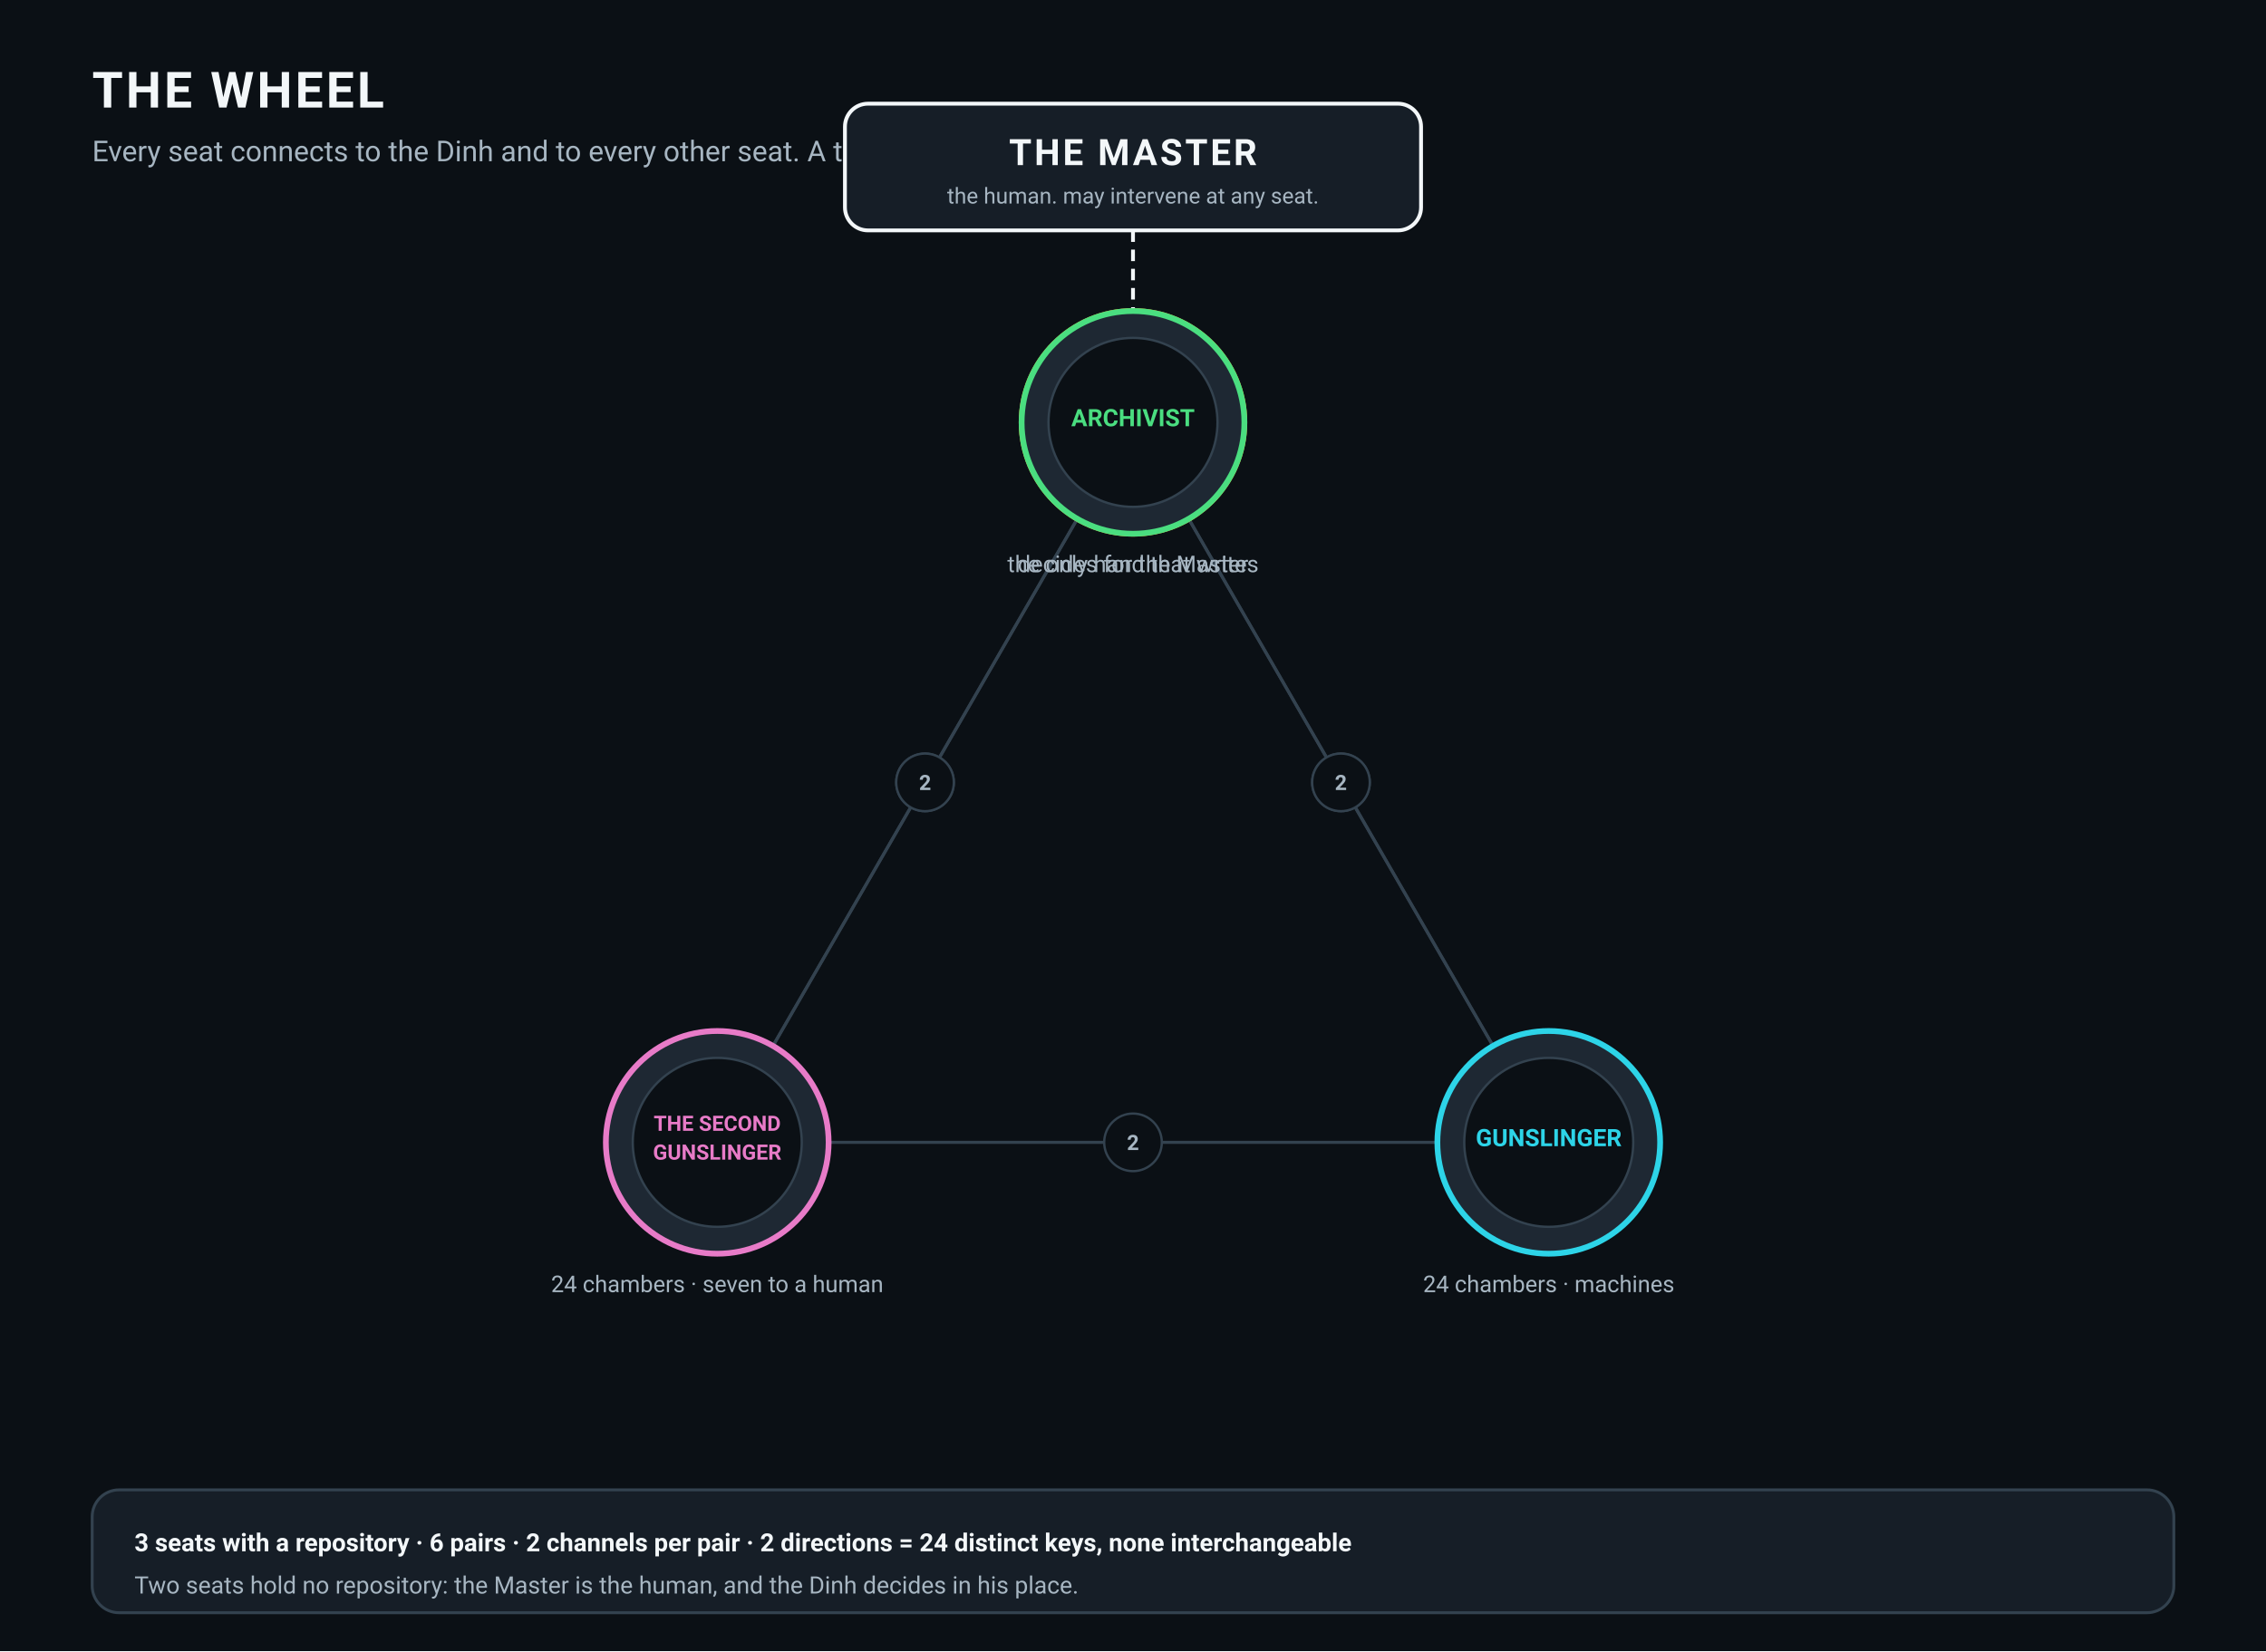
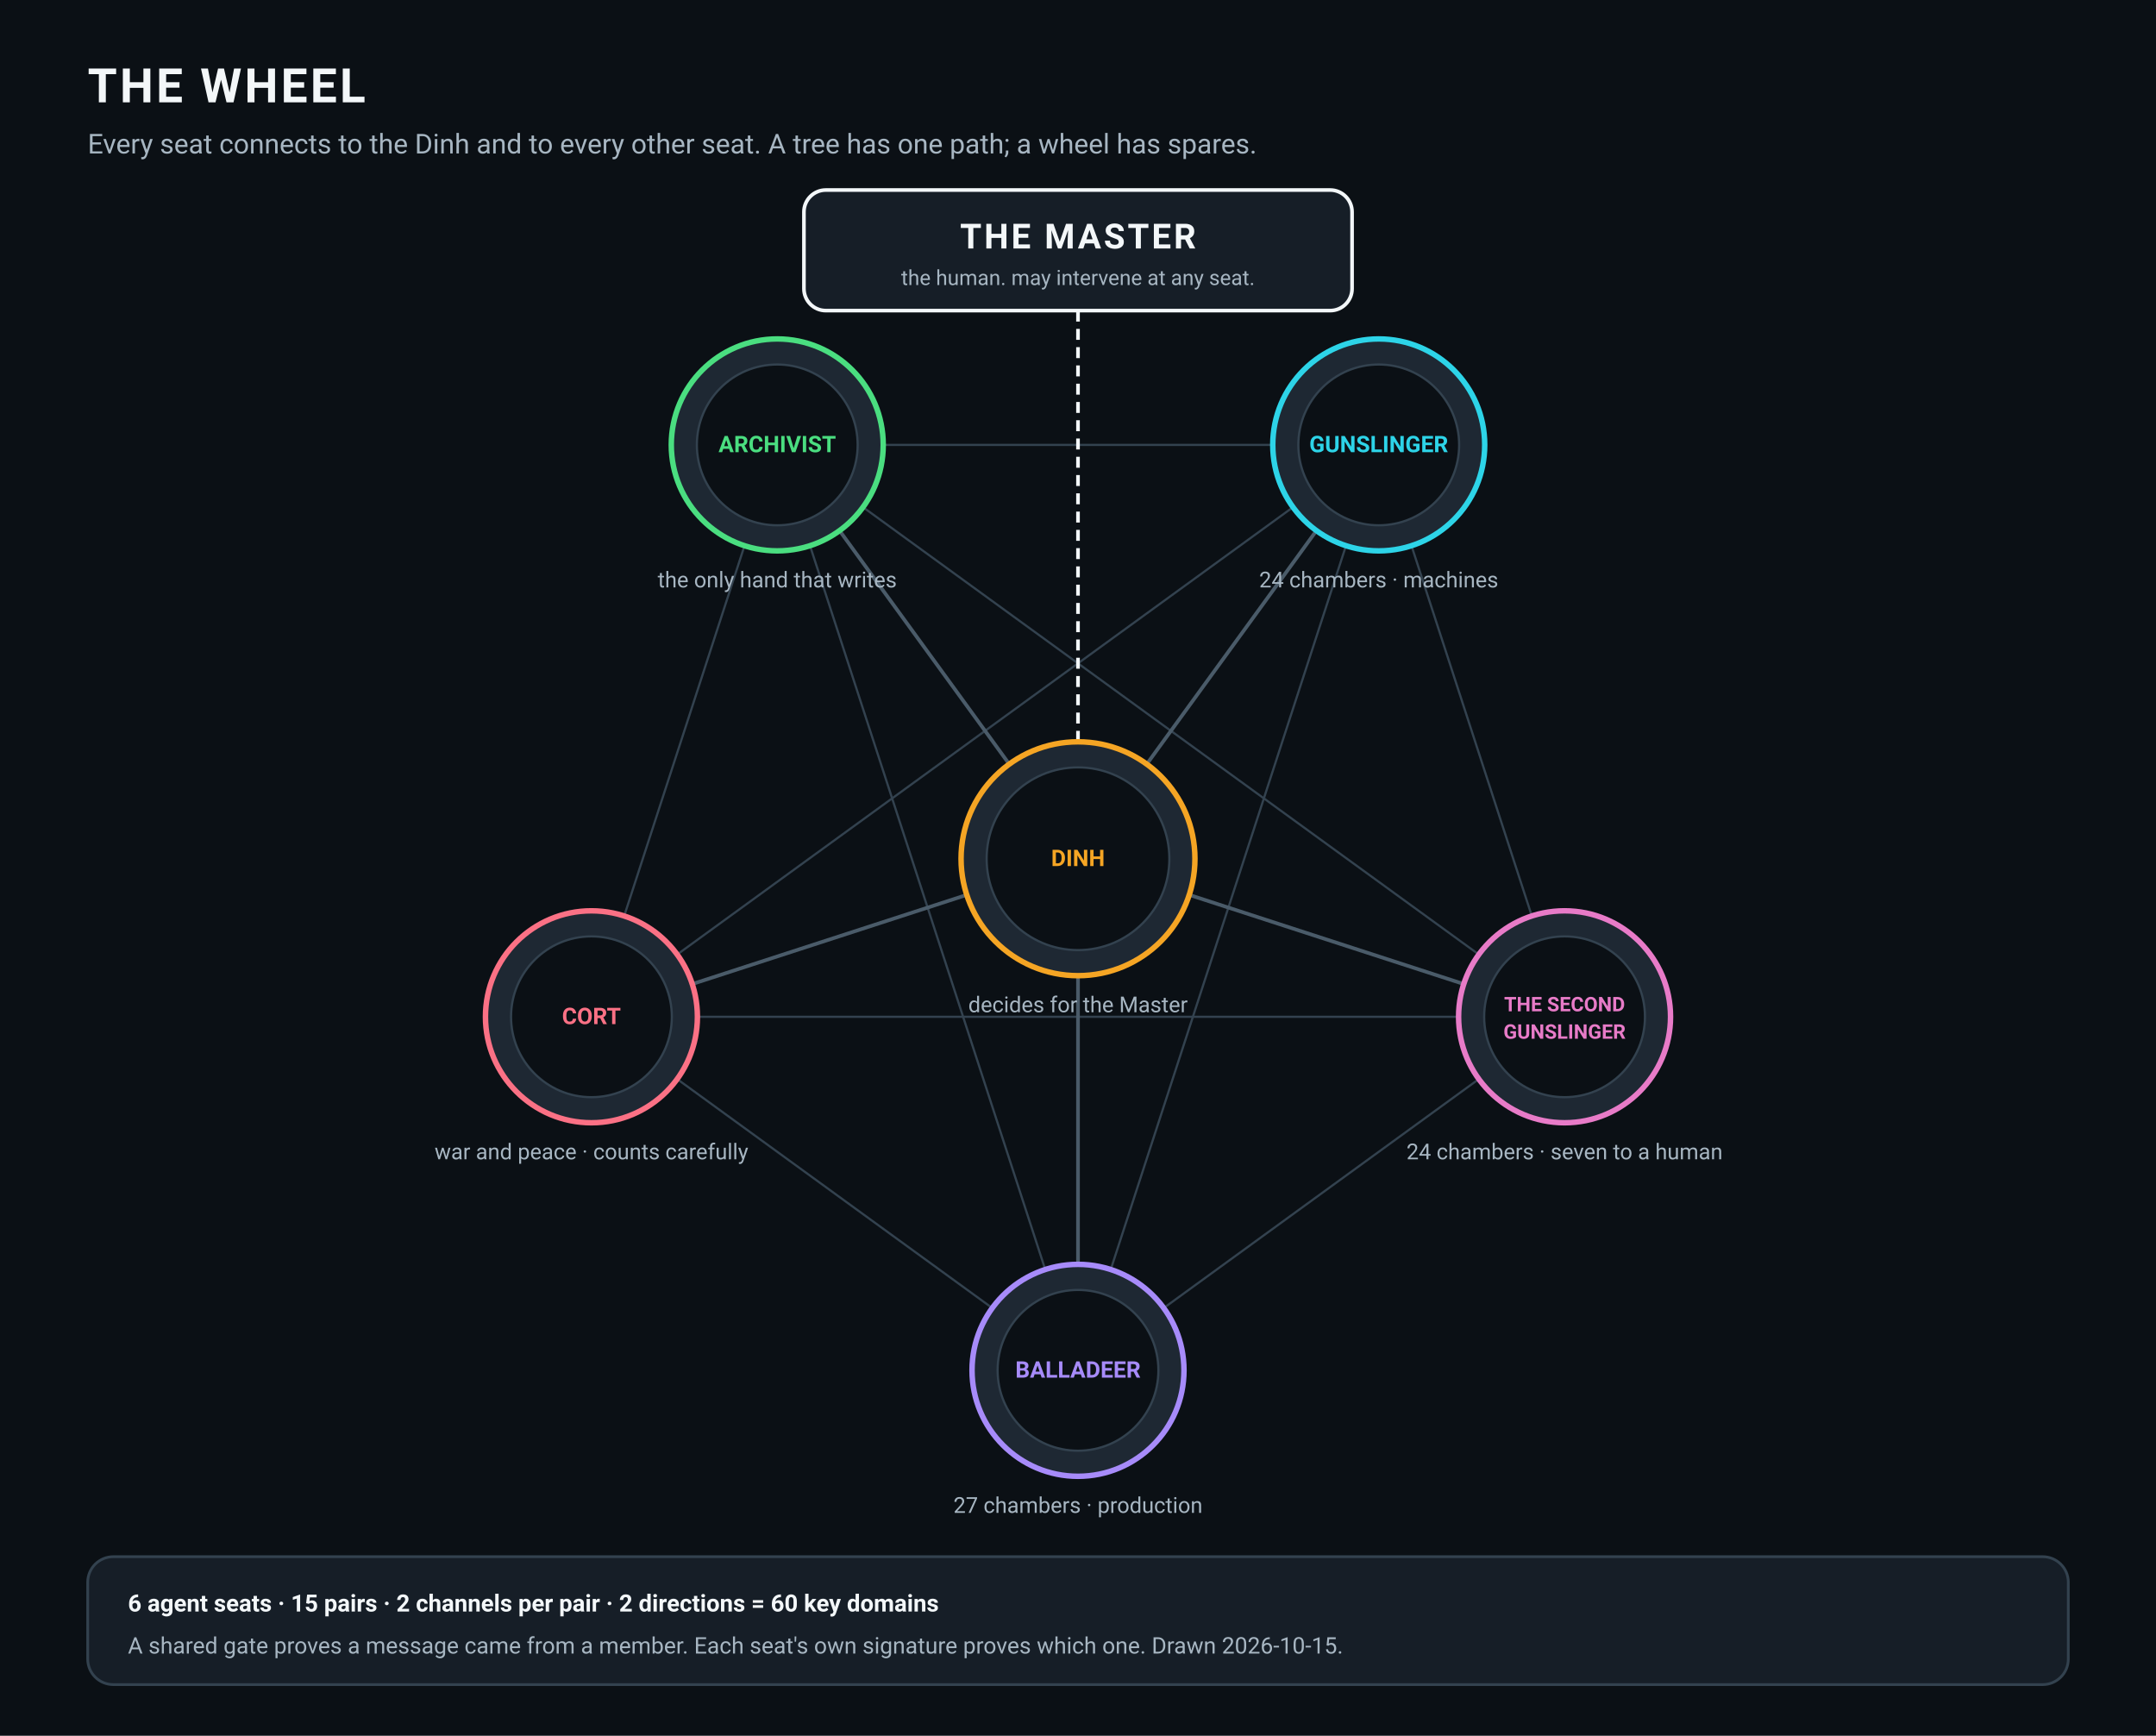
- <svg xmlns="http://www.w3.org/2000/svg" width="1180" height="860" viewBox="0 0 1180 860" role="img" aria-labelledby="t d" font-family="ui-sans-serif,-apple-system,Segoe UI,Roboto,Helvetica,Arial,sans-serif">
-   <rect width="1180" height="860" fill="#0B1015" />
-   <text x="48" y="56" font-size="26" fill="#F3F7F9" text-anchor="start" font-weight="700" letter-spacing="1.5">THE WHEEL</text>
-   <text x="48" y="84" font-size="15" fill="#A7B6C2" text-anchor="start" font-weight="400" letter-spacing="0">Every seat connects to the Dinh and to every other seat. A tree has one path; a wheel has spares.</text>
-   <line x1="590.0" y1="220.0" x2="806.5" y2="595.0" stroke="#33424F" stroke-width="1.6" />
-   <circle cx="698.3" cy="407.5" r="15" fill="#0B1015" stroke="#33424F" stroke-width="1.2" />
-   <text x="698.253" y="411.5" font-size="11" fill="#A7B6C2" text-anchor="middle" font-weight="700" letter-spacing="0">2</text>
-   <line x1="590.0" y1="220.0" x2="373.5" y2="595.0" stroke="#33424F" stroke-width="1.6" />
-   <circle cx="481.7" cy="407.5" r="15" fill="#0B1015" stroke="#33424F" stroke-width="1.2" />
-   <text x="481.747" y="411.5" font-size="11" fill="#A7B6C2" text-anchor="middle" font-weight="700" letter-spacing="0">2</text>
-   <line x1="590.0" y1="220.0" x2="590.0" y2="220.0" stroke="#33424F" stroke-width="1.6" />
-   <circle cx="590.0" cy="220.0" r="15" fill="#0B1015" stroke="#33424F" stroke-width="1.2" />
-   <text x="590.0" y="224.0" font-size="11" fill="#A7B6C2" text-anchor="middle" font-weight="700" letter-spacing="0">2</text>
-   <line x1="806.5" y1="595.0" x2="373.5" y2="595.0" stroke="#33424F" stroke-width="1.6" />
-   <circle cx="590.0" cy="595.0" r="15" fill="#0B1015" stroke="#33424F" stroke-width="1.2" />
-   <text x="590.0" y="599.0" font-size="11" fill="#A7B6C2" text-anchor="middle" font-weight="700" letter-spacing="0">2</text>
-   <line x1="806.5" y1="595.0" x2="590.0" y2="220.0" stroke="#33424F" stroke-width="1.6" />
-   <circle cx="698.3" cy="407.5" r="15" fill="#0B1015" stroke="#33424F" stroke-width="1.2" />
-   <text x="698.253" y="411.5" font-size="11" fill="#A7B6C2" text-anchor="middle" font-weight="700" letter-spacing="0">2</text>
-   <line x1="373.5" y1="595.0" x2="590.0" y2="220.0" stroke="#33424F" stroke-width="1.6" />
-   <circle cx="481.7" cy="407.5" r="15" fill="#0B1015" stroke="#33424F" stroke-width="1.2" />
-   <text x="481.747" y="411.5" font-size="11" fill="#A7B6C2" text-anchor="middle" font-weight="700" letter-spacing="0">2</text>
-   <rect x="440.0" y="54" width="300" height="66" rx="12" fill="#161E27" stroke="#F3F7F9" stroke-width="2" />
-   <text x="590.0" y="86" font-size="19" fill="#F3F7F9" text-anchor="middle" font-weight="700" letter-spacing="1.4">THE MASTER</text>
-   <text x="590.0" y="106" font-size="11.5" fill="#A7B6C2" text-anchor="middle" font-weight="400" letter-spacing="0">the human. may intervene at any seat.</text>
-   <line x1="590.0" y1="120" x2="590.0" y2="162.0" stroke="#F3F7F9" stroke-width="2" stroke-dasharray="6 4" />
-   <circle cx="590.0" cy="220.0" r="58" fill="#1E2833" stroke="#F5A524" stroke-width="3" />
-   <circle cx="590.0" cy="220.0" r="44" fill="#0B1015" stroke="#33424F" stroke-width="1.2" />
-   <text x="590.0" y="222.0" font-size="12.5" fill="#F5A524" text-anchor="middle" font-weight="700" letter-spacing="0">DINH</text>
-   <text x="590.0" y="298.0" font-size="12" fill="#A7B6C2" text-anchor="middle" font-weight="400" letter-spacing="0">decides for the Master</text>
-   <circle cx="806.5" cy="595.0" r="58" fill="#1E2833" stroke="#2DD4E8" stroke-width="3" />
-   <circle cx="806.5" cy="595.0" r="44" fill="#0B1015" stroke="#33424F" stroke-width="1.2" />
-   <text x="806.506" y="597.0" font-size="12.5" fill="#2DD4E8" text-anchor="middle" font-weight="700" letter-spacing="0">GUNSLINGER</text>
-   <text x="806.506" y="673.0" font-size="12" fill="#A7B6C2" text-anchor="middle" font-weight="400" letter-spacing="0">24 chambers · machines</text>
-   <circle cx="373.5" cy="595.0" r="58" fill="#1E2833" stroke="#E87BC8" stroke-width="3" />
-   <circle cx="373.5" cy="595.0" r="44" fill="#0B1015" stroke="#33424F" stroke-width="1.2" />
-   <text x="373.494" y="589.0" font-size="11" fill="#E87BC8" text-anchor="middle" font-weight="700" letter-spacing="0">THE SECOND</text>
-   <text x="373.494" y="604.0" font-size="11" fill="#E87BC8" text-anchor="middle" font-weight="700" letter-spacing="0">GUNSLINGER</text>
-   <text x="373.494" y="673.0" font-size="12" fill="#A7B6C2" text-anchor="middle" font-weight="400" letter-spacing="0">24 chambers · seven to a human</text>
-   <circle cx="590.0" cy="220.0" r="58" fill="#1E2833" stroke="#4ADE80" stroke-width="3" />
-   <circle cx="590.0" cy="220.0" r="44" fill="#0B1015" stroke="#33424F" stroke-width="1.2" />
-   <text x="590.0" y="222.0" font-size="12.5" fill="#4ADE80" text-anchor="middle" font-weight="700" letter-spacing="0">ARCHIVIST</text>
-   <text x="590.0" y="298.0" font-size="12" fill="#A7B6C2" text-anchor="middle" font-weight="400" letter-spacing="0">the only hand that writes</text>
-   <rect x="48" y="776" width="1084" height="64" rx="14" fill="#161E27" stroke="#33424F" stroke-width="1.5" />
-   <text x="70" y="808" font-size="13" fill="#F3F7F9" text-anchor="start" font-weight="600" letter-spacing="0">3 seats with a repository   ·   6 pairs   ·   2 channels per pair   ·   2 directions   =   24 distinct keys, none interchangeable</text>
-   <text x="70" y="830" font-size="12.5" fill="#A7B6C2" text-anchor="start" font-weight="400" letter-spacing="0">Two seats hold no repository: the Master is the human, and the Dinh decides in his place.</text>
+ <svg xmlns="http://www.w3.org/2000/svg" width="1180" height="950" viewBox="0 0 1180 950" role="img" aria-labelledby="t d" font-family="ui-sans-serif,-apple-system,Segoe UI,Roboto,Helvetica,Arial,sans-serif">
+   <rect width="1180" height="950" fill="#0B1015" />
+   <text x="48" y="56" font-size="26" fill="#F3F7F9" font-weight="700" letter-spacing="1.5">THE WHEEL</text>
+   <text x="48" y="84" font-size="15" fill="#A7B6C2">Every seat connects to the Dinh and to every other seat. A tree has one path; a wheel has spares.</text>
+   <line x1="754.6" y1="243.5" x2="856.3" y2="556.5" stroke="#33424F" stroke-width="1.2" />
+   <line x1="754.6" y1="243.5" x2="590.0" y2="750.0" stroke="#33424F" stroke-width="1.2" />
+   <line x1="754.6" y1="243.5" x2="323.7" y2="556.5" stroke="#33424F" stroke-width="1.2" />
+   <line x1="754.6" y1="243.5" x2="425.4" y2="243.5" stroke="#33424F" stroke-width="1.2" />
+   <line x1="856.3" y1="556.5" x2="590.0" y2="750.0" stroke="#33424F" stroke-width="1.2" />
+   <line x1="856.3" y1="556.5" x2="323.7" y2="556.5" stroke="#33424F" stroke-width="1.2" />
+   <line x1="856.3" y1="556.5" x2="425.4" y2="243.5" stroke="#33424F" stroke-width="1.2" />
+   <line x1="590.0" y1="750.0" x2="323.7" y2="556.5" stroke="#33424F" stroke-width="1.2" />
+   <line x1="590.0" y1="750.0" x2="425.4" y2="243.5" stroke="#33424F" stroke-width="1.2" />
+   <line x1="323.7" y1="556.5" x2="425.4" y2="243.5" stroke="#33424F" stroke-width="1.2" />
+   <line x1="590" y1="470" x2="754.6" y2="243.5" stroke="#4A5B69" stroke-width="2" />
+   <line x1="590" y1="470" x2="856.3" y2="556.5" stroke="#4A5B69" stroke-width="2" />
+   <line x1="590" y1="470" x2="590.0" y2="750.0" stroke="#4A5B69" stroke-width="2" />
+   <line x1="590" y1="470" x2="323.7" y2="556.5" stroke="#4A5B69" stroke-width="2" />
+   <line x1="590" y1="470" x2="425.4" y2="243.5" stroke="#4A5B69" stroke-width="2" />
+   <rect x="440" y="104" width="300" height="66" rx="12" fill="#161E27" stroke="#F3F7F9" stroke-width="2" />
+   <text x="590" y="136" font-size="19" fill="#F3F7F9" text-anchor="middle" font-weight="700" letter-spacing="1.4">THE MASTER</text>
+   <text x="590" y="156" font-size="11.5" fill="#A7B6C2" text-anchor="middle">the human. may intervene at any seat.</text>
+   <line x1="590" y1="170" x2="590" y2="412" stroke="#F3F7F9" stroke-width="2" stroke-dasharray="6 4" />
+   <circle cx="590.0" cy="470.0" r="64" fill="#1E2833" stroke="#F5A524" stroke-width="3" />
+   <circle cx="590.0" cy="470.0" r="50" fill="#0B1015" stroke="#33424F" stroke-width="1.2" />
+   <text x="590.0" y="474.0" font-size="12.5" fill="#F5A524" text-anchor="middle" font-weight="700">DINH</text>
+   <text x="590.0" y="554.0" font-size="12" fill="#A7B6C2" text-anchor="middle">decides for the Master</text>
+   <circle cx="754.6" cy="243.5" r="58" fill="#1E2833" stroke="#2DD4E8" stroke-width="3" />
+   <circle cx="754.6" cy="243.5" r="44" fill="#0B1015" stroke="#33424F" stroke-width="1.2" />
+   <text x="754.6" y="247.5" font-size="12.5" fill="#2DD4E8" text-anchor="middle" font-weight="700">GUNSLINGER</text>
+   <text x="754.6" y="321.5" font-size="12" fill="#A7B6C2" text-anchor="middle">24 chambers · machines</text>
+   <circle cx="856.3" cy="556.5" r="58" fill="#1E2833" stroke="#E87BC8" stroke-width="3" />
+   <circle cx="856.3" cy="556.5" r="44" fill="#0B1015" stroke="#33424F" stroke-width="1.2" />
+   <text x="856.3" y="553.5" font-size="11" fill="#E87BC8" text-anchor="middle" font-weight="700">THE SECOND</text>
+   <text x="856.3" y="568.5" font-size="11" fill="#E87BC8" text-anchor="middle" font-weight="700">GUNSLINGER</text>
+   <text x="856.3" y="634.5" font-size="12" fill="#A7B6C2" text-anchor="middle">24 chambers · seven to a human</text>
+   <circle cx="590.0" cy="750.0" r="58" fill="#1E2833" stroke="#A78BFA" stroke-width="3" />
+   <circle cx="590.0" cy="750.0" r="44" fill="#0B1015" stroke="#33424F" stroke-width="1.2" />
+   <text x="590.0" y="754.0" font-size="12.5" fill="#A78BFA" text-anchor="middle" font-weight="700">BALLADEER</text>
+   <text x="590.0" y="828.0" font-size="12" fill="#A7B6C2" text-anchor="middle">27 chambers · production</text>
+   <circle cx="323.7" cy="556.5" r="58" fill="#1E2833" stroke="#FB7185" stroke-width="3" />
+   <circle cx="323.7" cy="556.5" r="44" fill="#0B1015" stroke="#33424F" stroke-width="1.2" />
+   <text x="323.7" y="560.5" font-size="12.5" fill="#FB7185" text-anchor="middle" font-weight="700">CORT</text>
+   <text x="323.7" y="634.5" font-size="12" fill="#A7B6C2" text-anchor="middle">war and peace · counts carefully</text>
+   <circle cx="425.4" cy="243.5" r="58" fill="#1E2833" stroke="#4ADE80" stroke-width="3" />
+   <circle cx="425.4" cy="243.5" r="44" fill="#0B1015" stroke="#33424F" stroke-width="1.2" />
+   <text x="425.4" y="247.5" font-size="12.5" fill="#4ADE80" text-anchor="middle" font-weight="700">ARCHIVIST</text>
+   <text x="425.4" y="321.5" font-size="12" fill="#A7B6C2" text-anchor="middle">the only hand that writes</text>
+   <rect x="48" y="852" width="1084" height="70" rx="14" fill="#161E27" stroke="#33424F" stroke-width="1.5" />
+   <text x="70" y="882" font-size="13" fill="#F3F7F9" font-weight="600">6 agent seats   ·   15 pairs   ·   2 channels per pair   ·   2 directions   =   60 key domains</text>
+   <text x="70" y="905" font-size="12.5" fill="#A7B6C2">A shared gate proves a message came from a member. Each seat's own signature proves which one. Drawn 2026-10-15.</text>
</svg>
